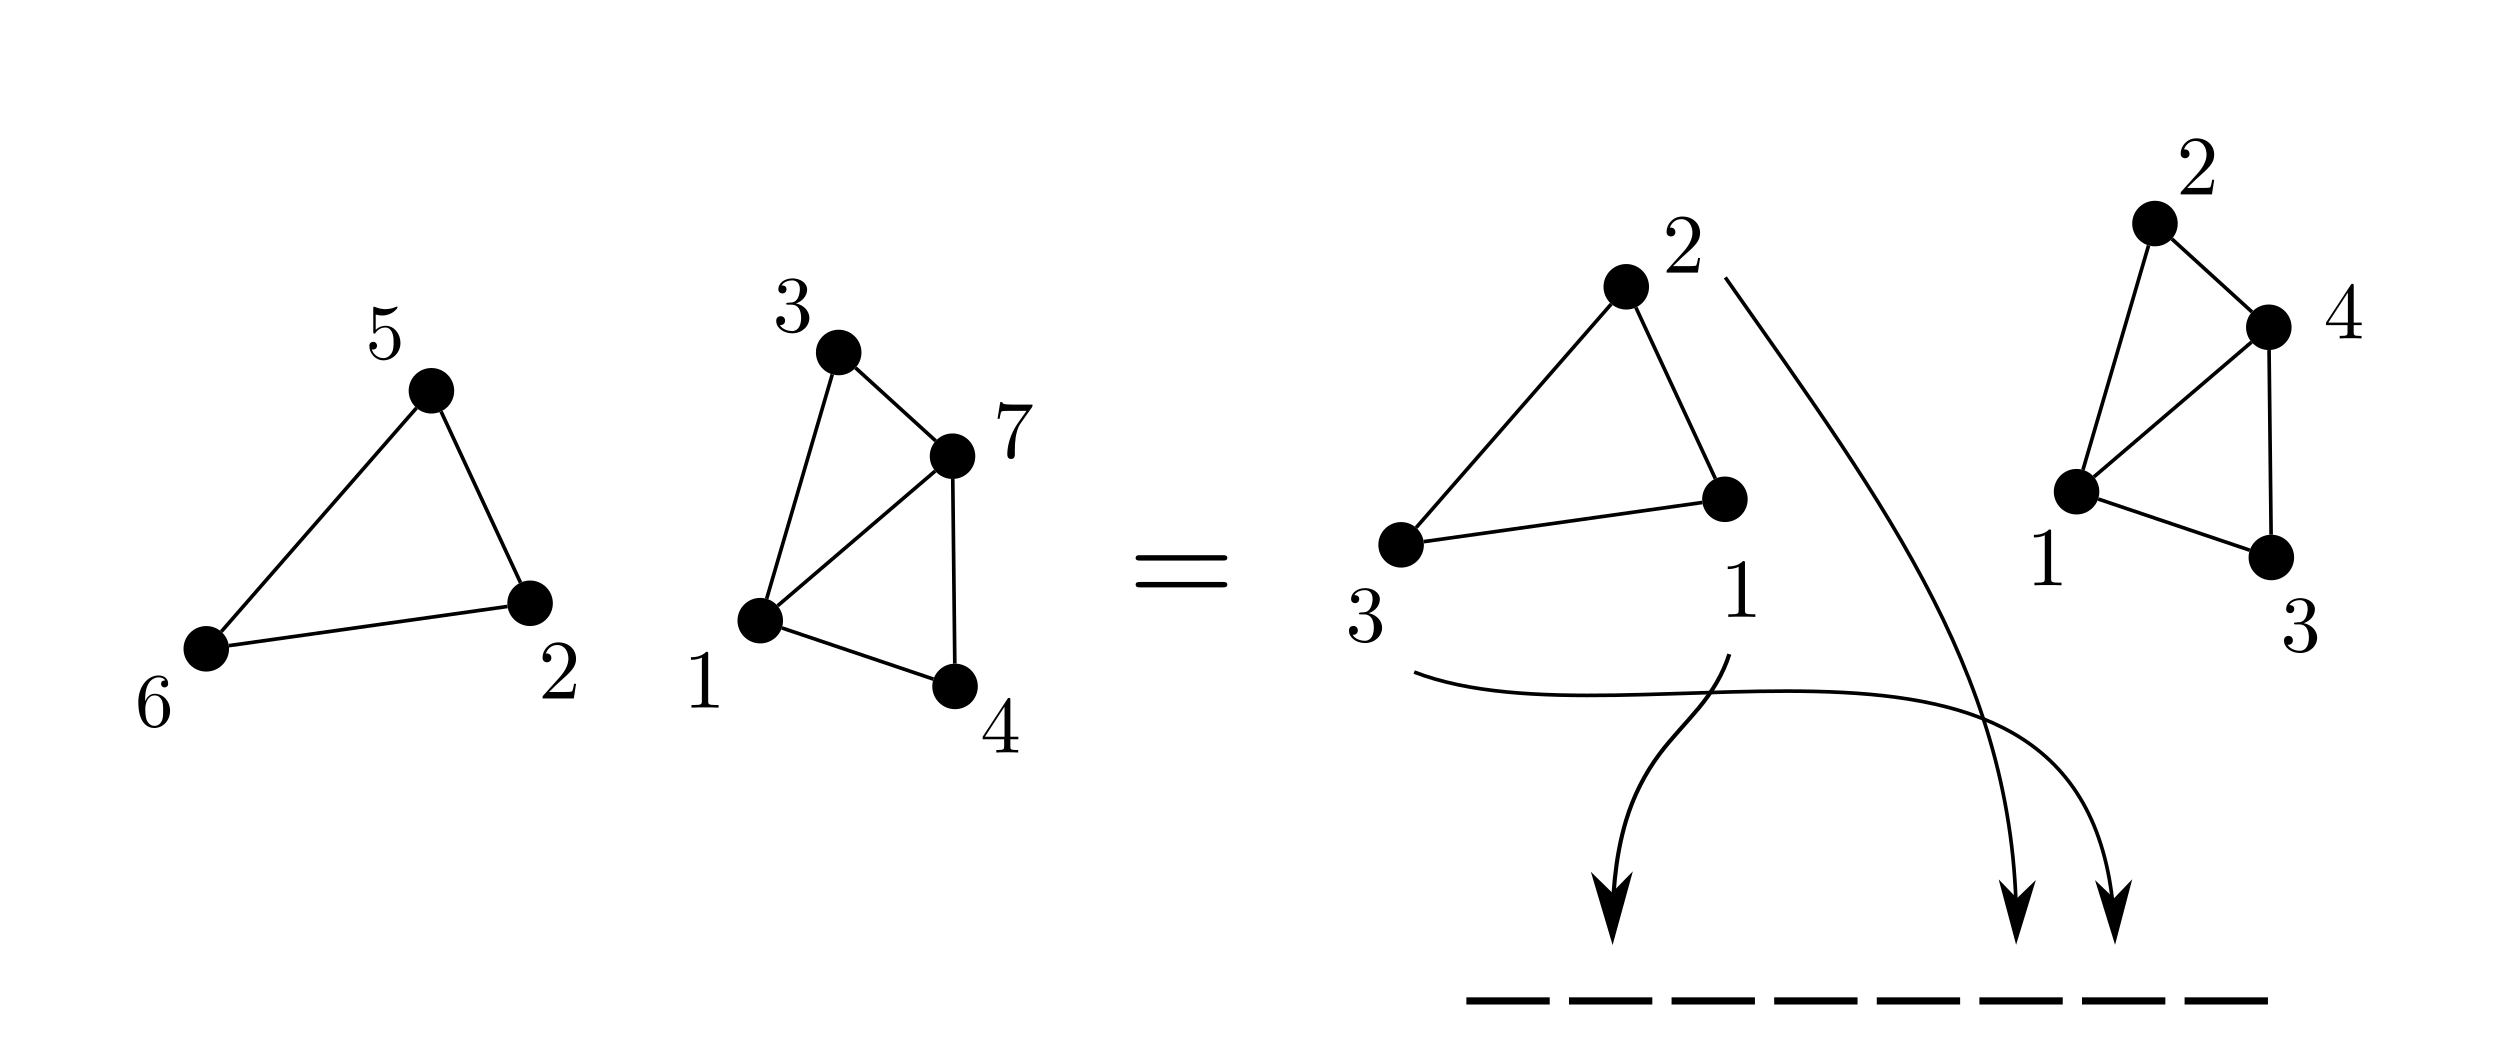
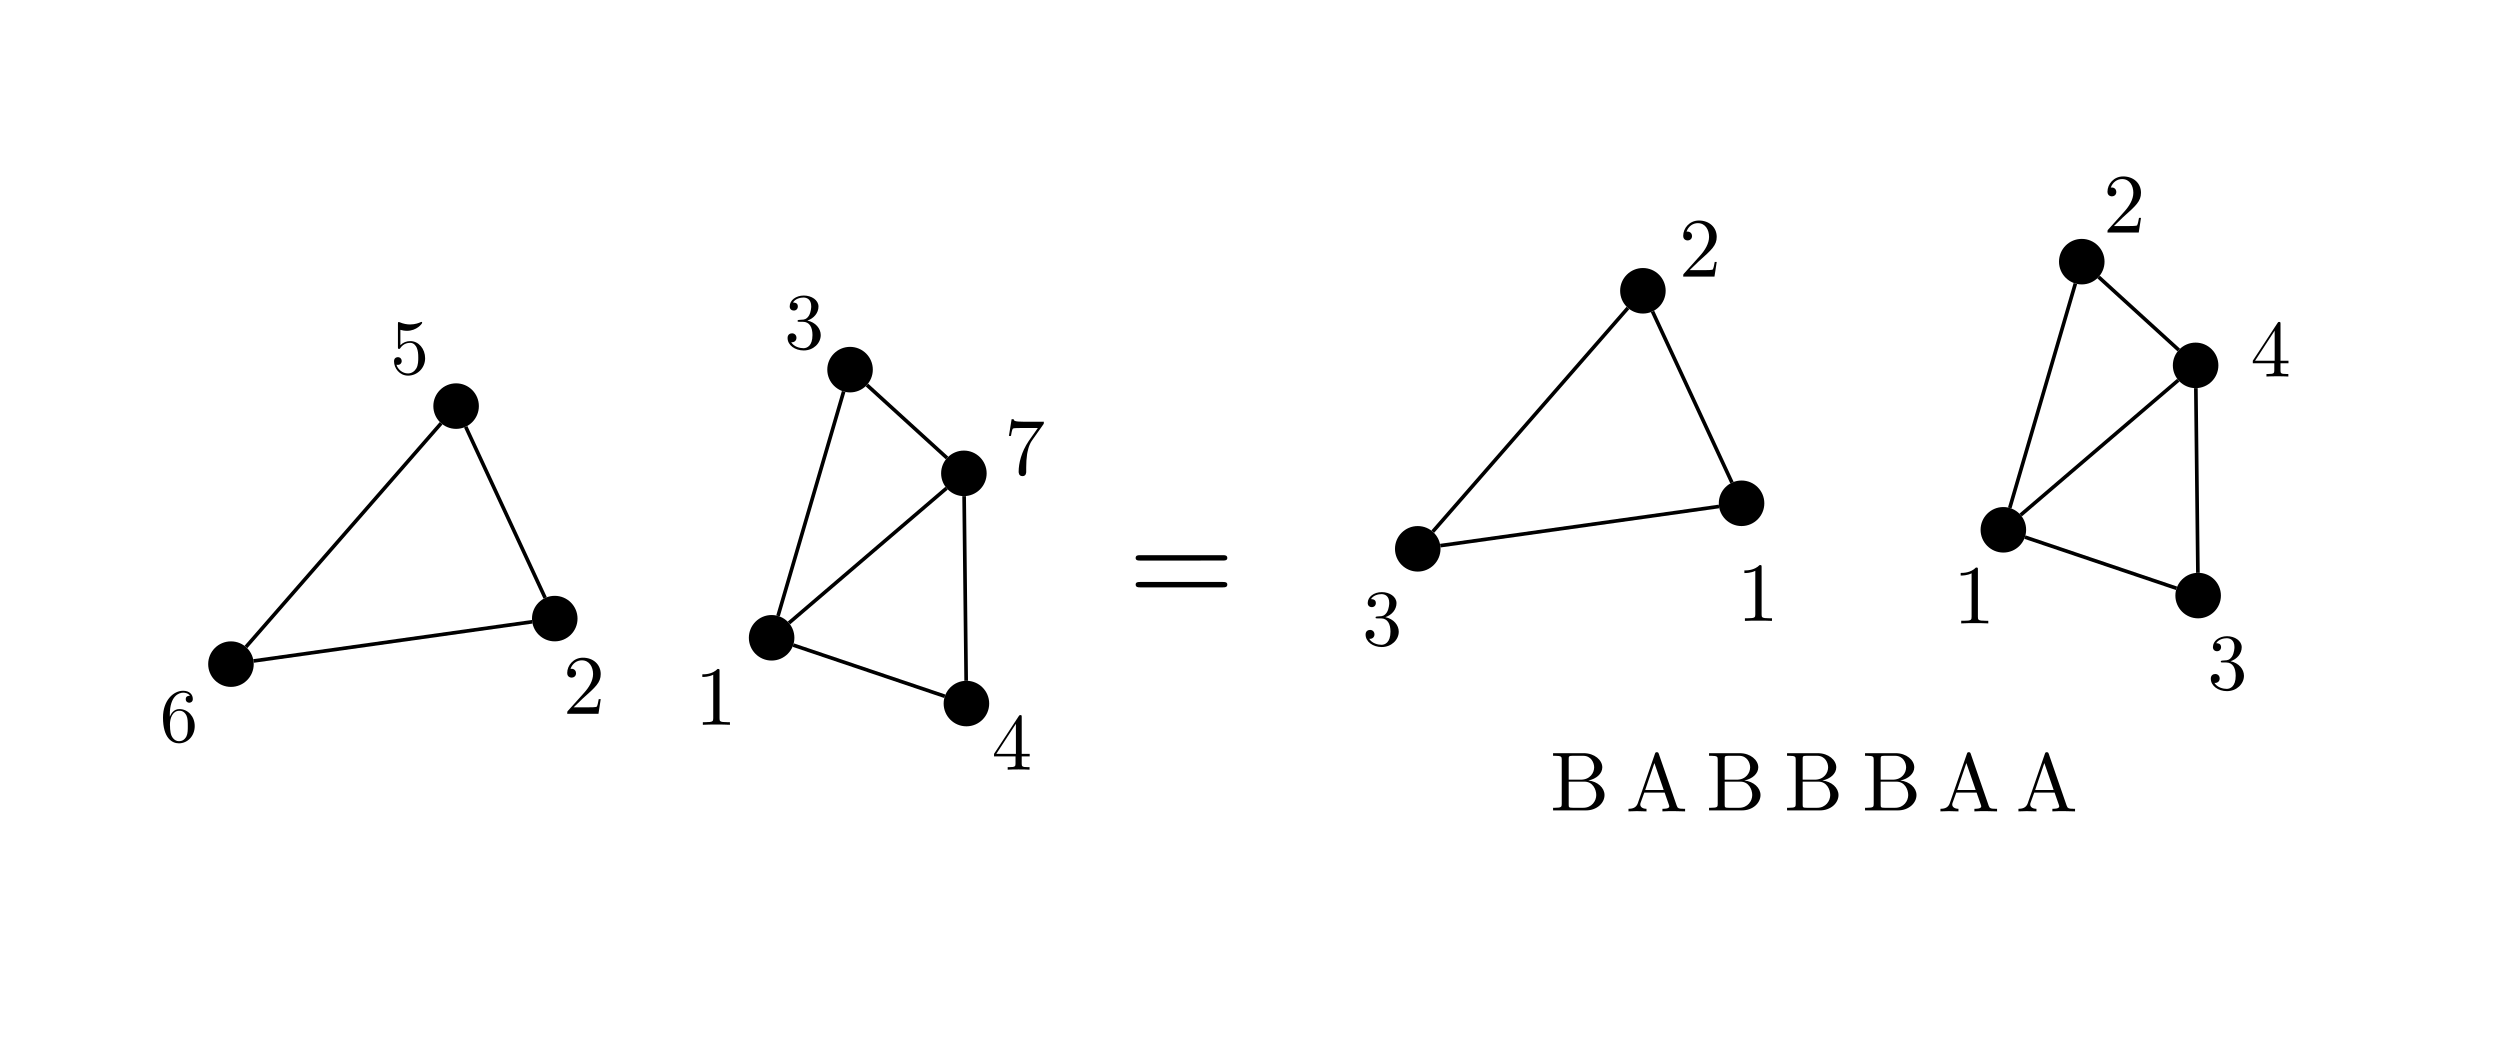
<svg xmlns="http://www.w3.org/2000/svg" xmlns:xlink="http://www.w3.org/1999/xlink" width="180.732mm" height="75.619mm" viewBox="0 0 180.732 75.619" version="1.1" id="svg10327">
  <defs id="defs10324">
    <marker style="overflow:visible" id="Arrow1Lend" refX="0" refY="0" orient="auto">
      <path transform="matrix(-0.8,0,0,-0.8,-10,0)" style="fill:context-stroke;fill-rule:evenodd;stroke:context-stroke;stroke-width:1pt" d="M 0,0 5,-5 -12.5,0 5,5 Z" id="path977" />
    </marker>
    <marker style="overflow:visible" id="Arrow2Lstart" refX="0" refY="0" orient="auto">
      <path transform="matrix(1.1,0,0,1.1,1.1,0)" d="M 8.719,4.034 -2.207,0.016 8.719,-4.002 c -1.745,2.372 -1.735,5.617 -6e-7,8.035 z" style="fill:context-stroke;fill-rule:evenodd;stroke-width:0.625;stroke-linejoin:round" id="path992" />
    </marker>
    <marker style="overflow:visible" id="marker13230" refX="0" refY="0" orient="auto">
      <path transform="matrix(-1.1,0,0,-1.1,-1.1,0)" d="M 8.719,4.034 -2.207,0.016 8.719,-4.002 c -1.745,2.372 -1.735,5.617 -6e-7,8.035 z" style="fill:context-stroke;fill-rule:evenodd;stroke-width:0.625;stroke-linejoin:round" id="path13228" />
    </marker>
    <marker style="overflow:visible" id="Arrow2Lend" refX="0" refY="0" orient="auto">
      <path transform="matrix(-1.1,0,0,-1.1,-1.1,0)" d="M 8.719,4.034 -2.207,0.016 8.719,-4.002 c -1.745,2.372 -1.735,5.617 -6e-7,8.035 z" style="fill:context-stroke;fill-rule:evenodd;stroke-width:0.625;stroke-linejoin:round" id="path9323" />
    </marker>
    <marker style="overflow:visible" id="marker10123" refX="0" refY="0" orient="auto">
      <path transform="matrix(-1.1,0,0,-1.1,-1.1,0)" d="M 8.719,4.034 -2.207,0.016 8.719,-4.002 c -1.745,2.372 -1.735,5.617 -6e-7,8.035 z" style="fill:context-stroke;fill-rule:evenodd;stroke-width:0.625;stroke-linejoin:round" id="path10121" />
    </marker>
    <marker style="overflow:visible" id="marker10127" refX="0" refY="0" orient="auto">
      <path transform="matrix(-1.1,0,0,-1.1,-1.1,0)" d="M 8.719,4.034 -2.207,0.016 8.719,-4.002 c -1.745,2.372 -1.735,5.617 -6e-7,8.035 z" style="fill:context-stroke;fill-rule:evenodd;stroke-width:0.625;stroke-linejoin:round" id="path10125" />
    </marker>
    <g id="g7711">
      <symbol overflow="visible" id="symbol7058">
        <path style="stroke:none" d="" id="path5160" />
      </symbol>
      <symbol overflow="visible" id="symbol1734">
        <path style="stroke:none" d="m 6.844,-3.266 c 0.156,0 0.344,0 0.344,-0.188 C 7.188,-3.656 7,-3.656 6.859,-3.656 h -5.969 c -0.141,0 -0.328,0 -0.328,0.203 0,0.188 0.188,0.188 0.328,0.188 z m 0.016,1.938 c 0.141,0 0.328,0 0.328,-0.203 0,-0.188 -0.188,-0.188 -0.344,-0.188 H 0.891 c -0.141,0 -0.328,0 -0.328,0.188 0,0.203 0.188,0.203 0.328,0.203 z m 0,0" id="path6179" />
      </symbol>
    </g>
+     <g id="g9798">
+       <symbol overflow="visible" id="symbol5837">
+         <path style="stroke:none;" d="" id="path1221" />
+       </symbol>
+       <symbol overflow="visible" id="symbol182">
+         <path style="stroke:none;" d="M 3.969 -6.938 C 3.922 -7.062 3.891 -7.141 3.734 -7.141 C 3.578 -7.141 3.547 -7.078 3.5 -6.938 L 1.438 -0.984 C 1.25 -0.469 0.859 -0.312 0.312 -0.312 L 0.312 0 C 0.547 -0.016 0.984 -0.031 1.328 -0.031 C 1.641 -0.031 2.156 -0.016 2.484 0 L 2.484 -0.312 C 1.984 -0.312 1.734 -0.562 1.734 -0.812 C 1.734 -0.844 1.75 -0.953 1.75 -0.969 L 2.219 -2.266 L 4.672 -2.266 L 5.203 -0.75 C 5.219 -0.703 5.234 -0.641 5.234 -0.609 C 5.234 -0.312 4.672 -0.312 4.406 -0.312 L 4.406 0 C 4.766 -0.031 5.469 -0.031 5.844 -0.031 C 6.266 -0.031 6.734 -0.016 7.141 0 L 7.141 -0.312 L 6.969 -0.312 C 6.375 -0.312 6.234 -0.375 6.125 -0.703 Z M 3.438 -5.828 L 4.562 -2.578 L 2.328 -2.578 Z M 3.438 -5.828 " id="path3419" />
+       </symbol>
+     </g>
+     <g id="g3432">
+       <symbol overflow="visible" id="symbol6455">
+         <path style="stroke:none;" d="" id="path3272" />
+       </symbol>
+       <symbol overflow="visible" id="symbol2430">
+         <path style="stroke:none;" d="M 2.219 -3.656 L 2.219 -6.094 C 2.219 -6.438 2.234 -6.5 2.703 -6.5 L 3.938 -6.5 C 4.906 -6.5 5.25 -5.656 5.25 -5.125 C 5.25 -4.484 4.766 -3.656 3.656 -3.656 Z M 4.562 -3.562 C 5.531 -3.75 6.219 -4.391 6.219 -5.125 C 6.219 -5.984 5.297 -6.812 4 -6.812 L 0.359 -6.812 L 0.359 -6.5 L 0.594 -6.5 C 1.359 -6.5 1.391 -6.391 1.391 -6.031 L 1.391 -0.781 C 1.391 -0.422 1.359 -0.312 0.594 -0.312 L 0.359 -0.312 L 0.359 0 L 4.266 0 C 5.594 0 6.484 -0.891 6.484 -1.828 C 6.484 -2.688 5.672 -3.438 4.562 -3.562 Z M 3.953 -0.312 L 2.703 -0.312 C 2.234 -0.312 2.219 -0.375 2.219 -0.703 L 2.219 -3.422 L 4.094 -3.422 C 5.078 -3.422 5.5 -2.5 5.5 -1.828 C 5.5 -1.125 4.969 -0.312 3.953 -0.312 Z M 3.953 -0.312 " id="path5190" />
+       </symbol>
+     </g>
+     <g id="g5183">
+       <symbol overflow="visible" id="symbol7275">
+         <path style="stroke:none;" d="" id="path130" />
+       </symbol>
+       <symbol overflow="visible" id="symbol1999">
+         <path style="stroke:none;" d="M 2.219 -3.656 L 2.219 -6.094 C 2.219 -6.438 2.234 -6.5 2.703 -6.5 L 3.938 -6.5 C 4.906 -6.5 5.25 -5.656 5.25 -5.125 C 5.25 -4.484 4.766 -3.656 3.656 -3.656 Z M 4.562 -3.562 C 5.531 -3.75 6.219 -4.391 6.219 -5.125 C 6.219 -5.984 5.297 -6.812 4 -6.812 L 0.359 -6.812 L 0.359 -6.5 L 0.594 -6.5 C 1.359 -6.5 1.391 -6.391 1.391 -6.031 L 1.391 -0.781 C 1.391 -0.422 1.359 -0.312 0.594 -0.312 L 0.359 -0.312 L 0.359 0 L 4.266 0 C 5.594 0 6.484 -0.891 6.484 -1.828 C 6.484 -2.688 5.672 -3.438 4.562 -3.562 Z M 3.953 -0.312 L 2.703 -0.312 C 2.234 -0.312 2.219 -0.375 2.219 -0.703 L 2.219 -3.422 L 4.094 -3.422 C 5.078 -3.422 5.5 -2.5 5.5 -1.828 C 5.5 -1.125 4.969 -0.312 3.953 -0.312 Z M 3.953 -0.312 " id="path7835" />
+       </symbol>
+     </g>
+     <g id="g7525">
+       <symbol overflow="visible" id="symbol9649">
+         <path style="stroke:none;" d="" id="path566" />
+       </symbol>
+       <symbol overflow="visible" id="symbol8398">
+         <path style="stroke:none;" d="M 5.938 -1.641 C 5.984 -1.016 6.094 -0.562 6.156 -0.375 C 6.266 0.078 6.312 0.297 6.734 0.297 C 7.188 0.297 7.953 -0.156 7.953 -0.344 C 7.953 -0.406 7.922 -0.422 7.859 -0.422 C 7.734 -0.422 7.531 -0.312 7.5 -0.297 C 7.422 -0.25 7.406 -0.25 7.391 -0.25 C 7.109 -0.25 7.047 -0.516 6.922 -1.109 C 6.859 -1.453 6.766 -1.844 6.688 -3.203 C 6.625 -4.234 6.578 -5.25 6.578 -6.266 C 6.578 -6.5 6.594 -6.766 6.594 -7 C 6.594 -7.156 6.594 -7.203 6.484 -7.203 C 6.344 -7.203 5.938 -7.031 5.75 -6.766 L 5.688 -6.656 C 4.891 -4.969 4.156 -3.766 3.641 -2.953 C 3.047 -2.047 2.016 -0.422 1.469 -0.422 C 1.109 -0.422 0.797 -0.656 0.703 -1.016 C 0.703 -1.031 0.672 -1.094 0.641 -1.094 C 0.484 -1.094 0.266 -0.625 0.266 -0.344 C 0.266 0.062 0.703 0.5 1.172 0.5 C 1.859 0.5 3 -1.297 3.219 -1.641 Z M 5.734 -5.969 L 5.734 -5.391 C 5.734 -4.812 5.75 -4.234 5.781 -3.656 C 5.797 -3.453 5.828 -2.719 5.875 -2.188 L 4.062 -2.188 C 3.891 -2.188 3.75 -2.188 3.484 -2.031 C 4.188 -3.109 4.766 -4.141 4.828 -4.25 C 5.328 -5.141 5.594 -5.719 5.719 -5.969 Z M 5.734 -5.969 " id="path4979" />
+       </symbol>
+       <symbol overflow="visible" id="symbol6127">
+         <path style="stroke:none;" d="M 3.875 -2.766 L 1.891 -4.75 C 1.766 -4.875 1.75 -4.891 1.672 -4.891 C 1.562 -4.891 1.469 -4.812 1.469 -4.688 C 1.469 -4.625 1.484 -4.609 1.594 -4.5 L 3.594 -2.5 L 1.594 -0.484 C 1.484 -0.375 1.469 -0.359 1.469 -0.297 C 1.469 -0.172 1.562 -0.094 1.672 -0.094 C 1.75 -0.094 1.766 -0.109 1.891 -0.234 L 3.875 -2.219 L 5.938 -0.156 C 5.953 -0.141 6.016 -0.094 6.078 -0.094 C 6.203 -0.094 6.281 -0.172 6.281 -0.297 C 6.281 -0.312 6.281 -0.344 6.25 -0.406 C 6.234 -0.422 4.656 -1.984 4.156 -2.5 L 5.984 -4.312 C 6.031 -4.375 6.188 -4.5 6.234 -4.562 C 6.234 -4.578 6.281 -4.625 6.281 -4.688 C 6.281 -4.812 6.203 -4.891 6.078 -4.891 C 6 -4.891 5.969 -4.859 5.859 -4.75 Z M 3.875 -2.766 " id="path9855" />
+       </symbol>
+       <symbol overflow="visible" id="symbol2429">
+         <path style="stroke:none;" d="M 2.797 -6.766 C 2.812 -6.875 2.812 -6.891 2.812 -6.922 C 2.812 -7 2.797 -7.031 2.703 -7.031 C 2.594 -7.031 2.297 -6.875 2.094 -6.781 C 1.641 -6.547 1.25 -6.359 1.25 -6.188 C 1.25 -6.125 1.328 -6.125 1.359 -6.125 C 1.484 -6.125 1.75 -6.266 1.938 -6.344 C 1.812 -5.375 1.578 -4.094 1.391 -3.234 C 1.031 -1.547 0.844 -0.938 0.344 0.031 C 0.297 0.125 0.297 0.141 0.297 0.156 C 0.297 0.219 0.375 0.219 0.406 0.219 C 0.562 0.219 0.984 0.047 1.141 -0.234 C 1.266 -0.469 1.641 -1.203 1.938 -2.359 C 2.156 -3.203 2.547 -4.516 3.25 -5.547 C 3.703 -6.188 4.125 -6.484 4.75 -6.484 C 5.297 -6.484 5.781 -6.141 5.781 -5.609 C 5.781 -4.734 4.828 -4.422 3.797 -4.062 C 3.672 -4.031 2.984 -3.781 2.984 -3.531 C 2.984 -3.484 3.062 -3.469 3.094 -3.469 C 3.125 -3.469 3.359 -3.516 3.562 -3.516 C 4.578 -3.516 5.391 -2.906 5.391 -1.969 C 5.391 -0.734 4.344 -0.328 3.422 -0.328 C 2.656 -0.328 2.297 -0.75 2.156 -0.891 C 2.125 -0.938 2.109 -0.953 2.031 -0.953 C 1.812 -0.953 1.312 -0.641 1.312 -0.469 C 1.312 -0.438 1.688 0.219 2.766 0.219 C 4.172 0.219 6.234 -0.781 6.234 -2.375 C 6.234 -3.219 5.688 -3.844 4.672 -4.031 C 5.469 -4.375 6.625 -5.094 6.625 -6.031 C 6.625 -6.609 6.156 -7.031 5.406 -7.031 C 5.078 -7.031 3.797 -6.953 2.594 -5.453 Z M 2.797 -6.766 " id="path8560" />
+       </symbol>
+     </g>
  </defs>
-   <g id="layer1" transform="translate(-33.84863,-51.73832)">
-     <g id="g2449" transform="translate(10,10)">
-       <circle style="fill:#000000;fill-opacity:1;stroke-width:0.119" id="path846-9-0-8" cx="55.038" cy="69.989" r="1.646" />
-       <circle style="fill:#000000;fill-opacity:1;stroke-width:0.119" id="path846-9-0-8-3" cx="38.761" cy="88.643" r="1.646" />
-       <circle style="fill:#000000;fill-opacity:1;stroke-width:0.119" id="path846-9-0-8-8" cx="62.17" cy="85.351" r="1.646" />
-       <circle style="fill:#000000;fill-opacity:1;stroke-width:0.119" id="path846-9-0-8-1" cx="84.48" cy="67.221" r="1.646" />
-       <circle style="fill:#000000;fill-opacity:1;stroke-width:0.119" id="path846-9-0-8-81" cx="78.81" cy="86.607" r="1.646" />
-       <circle style="fill:#000000;fill-opacity:1;stroke-width:0.119" id="path846-9-0-8-6" cx="92.709" cy="74.719" r="1.646" />
-       <circle style="fill:#000000;fill-opacity:1;stroke-width:0.119" id="path846-9-0-8-0" cx="92.892" cy="91.361" r="1.646" />
-       <path style="fill:none;fill-rule:evenodd;stroke:#000000;stroke-width:0.265px;stroke-linecap:butt;stroke-linejoin:miter;stroke-opacity:1" d="M 39.843,87.403 53.956,71.229" id="path3792" />
-       <path style="fill:none;fill-rule:evenodd;stroke:#000000;stroke-width:0.265px;stroke-linecap:butt;stroke-linejoin:miter;stroke-opacity:1" d="m 55.731,71.482 5.746,12.376" id="path3794" />
-       <path style="fill:none;fill-rule:evenodd;stroke:#000000;stroke-width:0.265px;stroke-linecap:butt;stroke-linejoin:miter;stroke-opacity:1" d="M 60.54,85.58 40.391,88.414" id="path3796" />
-       <path style="fill:none;fill-rule:evenodd;stroke:#000000;stroke-width:0.265px;stroke-linecap:butt;stroke-linejoin:miter;stroke-opacity:1" d="M 84.018,68.801 79.272,85.027" id="path3798" />
-       <path style="fill:none;fill-rule:evenodd;stroke:#000000;stroke-width:0.265px;stroke-linecap:butt;stroke-linejoin:miter;stroke-opacity:1" d="M 80.061,85.537 91.458,75.789" id="path3800" />
-       <path style="fill:none;fill-rule:evenodd;stroke:#000000;stroke-width:0.265px;stroke-linecap:butt;stroke-linejoin:miter;stroke-opacity:1" d="M 91.493,73.611 85.696,68.33" id="path3802" />
-       <path style="fill:none;fill-rule:evenodd;stroke:#000000;stroke-width:0.265px;stroke-linecap:butt;stroke-linejoin:miter;stroke-opacity:1" d="m 92.727,76.365 0.147,13.351" id="path3804" />
-       <path style="fill:none;fill-rule:evenodd;stroke:#000000;stroke-width:0.265px;stroke-linecap:butt;stroke-linejoin:miter;stroke-opacity:1" d="m 80.37,87.133 10.963,3.702" id="path3806" />
-       <g transform="matrix(2.298484,0,0,2.298484,-138.0302,-95.49386)" id="g4144">
+   <g id="layer1" transform="translate(-33.8486, -51.7383)">
+     <g id="g2376" transform="translate(1.783579,1.107599)">
+       <circle style="fill:#000000;fill-opacity:1;stroke-width:0.119" id="path846-9-0-8" cx="65.038" cy="79.989" r="1.646" />
+       <circle style="fill:#000000;fill-opacity:1;stroke-width:0.119" id="path846-9-0-8-3" cx="48.761" cy="98.643" r="1.646" />
+       <circle style="fill:#000000;fill-opacity:1;stroke-width:0.119" id="path846-9-0-8-8" cx="72.17" cy="95.351" r="1.646" />
+       <path style="fill:none;fill-rule:evenodd;stroke:#000000;stroke-width:0.265px;stroke-linecap:butt;stroke-linejoin:miter;stroke-opacity:1" d="M 49.843,97.403 63.956,81.229" id="path3792" />
+       <path style="fill:none;fill-rule:evenodd;stroke:#000000;stroke-width:0.265px;stroke-linecap:butt;stroke-linejoin:miter;stroke-opacity:1" d="m 65.731,81.482 5.746,12.376" id="path3794" />
+       <path style="fill:none;fill-rule:evenodd;stroke:#000000;stroke-width:0.265px;stroke-linecap:butt;stroke-linejoin:miter;stroke-opacity:1" d="M 70.54,95.58 50.391,98.414" id="path3796" />
+       <g transform="matrix(2.307705,0,0,2.307705,-139.3717,-86.91448)" id="g4533">
+         <g id="g211">
+           <g style="fill:#000000;fill-opacity:1" id="g6357">
+             <g id="use4146" transform="matrix(0.2645833,0,0,0.2645833,91.925,81.963)">
+               <path style="stroke:none" d="m 1.266,-0.766 1.062,-1.031 c 1.547,-1.375 2.141,-1.906 2.141,-2.906 0,-1.141 -0.891,-1.938 -2.109,-1.938 -1.125,0 -1.859,0.922 -1.859,1.812 0,0.547 0.5,0.547 0.531,0.547 0.172,0 0.516,-0.109 0.516,-0.531 0,-0.25 -0.188,-0.516 -0.531,-0.516 -0.078,0 -0.094,0 -0.125,0.016 0.219,-0.656 0.766,-1.016 1.344,-1.016 0.906,0 1.328,0.812 1.328,1.625 C 3.562,-3.906 3.078,-3.125 2.516,-2.5 l -1.906,2.125 C 0.5,-0.266 0.5,-0.234 0.5,0 H 4.203 L 4.469,-1.734 H 4.234 C 4.172,-1.438 4.109,-1 4,-0.844 3.938,-0.766 3.281,-0.766 3.062,-0.766 Z m 0,0" id="path10762" />
+             </g>
+           </g>
+         </g>
+       </g>
+       <g transform="matrix(2.141146,0,0,2.141146,-136.5582,-97.83205)" id="g5808">
+         <g id="g2104">
+           <g style="fill:#000000;fill-opacity:1" id="g4048">
+             <g id="use4764" transform="matrix(0.2645833,0,0,0.2645833,91.925,81.963)">
+               <path style="stroke:none" d="m 4.469,-2 c 0,-1.188 -0.812,-2.188 -1.891,-2.188 -0.469,0 -0.906,0.156 -1.266,0.516 V -5.625 c 0.203,0.062 0.531,0.125 0.844,0.125 1.234,0 1.938,-0.906 1.938,-1.031 0,-0.062 -0.031,-0.109 -0.109,-0.109 0,0 -0.031,0 -0.078,0.031 C 3.703,-6.516 3.219,-6.312 2.547,-6.312 2.156,-6.312 1.688,-6.391 1.219,-6.594 1.141,-6.625 1.125,-6.625 1.109,-6.625 1,-6.625 1,-6.547 1,-6.391 V -3.438 c 0,0.172 0,0.25 0.141,0.25 0.078,0 0.094,-0.016 0.141,-0.078 C 1.391,-3.422 1.75,-3.969 2.562,-3.969 c 0.516,0 0.766,0.453 0.844,0.641 0.156,0.375 0.188,0.75 0.188,1.25 0,0.359 0,0.953 -0.25,1.375 C 3.109,-0.312 2.734,-0.062 2.281,-0.062 c -0.719,0 -1.297,-0.531 -1.469,-1.109 0.031,0 0.062,0.016 0.172,0.016 0.328,0 0.5,-0.25 0.5,-0.484 0,-0.25 -0.172,-0.5 -0.5,-0.5 C 0.844,-2.141 0.5,-2.062 0.5,-1.609 0.5,-0.75 1.188,0.219 2.297,0.219 3.453,0.219 4.469,-0.734 4.469,-2 Z m 0,0" id="path10758" />
+             </g>
+           </g>
+         </g>
+       </g>
+       <g transform="matrix(2.094283,0,0,2.094283,-148.9021,-67.4065)" id="g6269">
+         <g id="g4991">
+           <g style="fill:#000000;fill-opacity:1" id="g9983">
+             <g id="use1265" transform="matrix(0.2645833,0,0,0.2645833,91.925,81.963)">
+               <path style="stroke:none" d="m 1.312,-3.266 v -0.25 c 0,-2.516 1.234,-2.875 1.75,-2.875 0.234,0 0.656,0.062 0.875,0.406 -0.156,0 -0.547,0 -0.547,0.438 0,0.312 0.234,0.469 0.453,0.469 0.156,0 0.469,-0.094 0.469,-0.484 0,-0.594 -0.438,-1.078 -1.266,-1.078 -1.281,0 -2.625,1.281 -2.625,3.484 0,2.672 1.156,3.375 2.078,3.375 1.109,0 2.062,-0.938 2.062,-2.25 0,-1.266 -0.891,-2.219 -2,-2.219 -0.672,0 -1.047,0.5 -1.25,0.984 z M 2.5,-0.062 c -0.625,0 -0.922,-0.594 -0.984,-0.75 -0.188,-0.469 -0.188,-1.266 -0.188,-1.438 0,-0.781 0.328,-1.781 1.219,-1.781 0.172,0 0.625,0 0.938,0.625 0.172,0.359 0.172,0.875 0.172,1.359 0,0.484 0,0.984 -0.172,1.344 C 3.188,-0.109 2.734,-0.062 2.5,-0.062 Z m 0,0" id="path10754" />
+             </g>
+           </g>
+         </g>
+       </g>
+     </g>
+     <g id="g2407" transform="translate(0.8213304,1.239411)">
+       <circle style="fill:#000000;fill-opacity:1;stroke-width:0.119" id="path846-9-0-8-1" cx="94.48" cy="77.221" r="1.646" />
+       <circle style="fill:#000000;fill-opacity:1;stroke-width:0.119" id="path846-9-0-8-81" cx="88.81" cy="96.607" r="1.646" />
+       <circle style="fill:#000000;fill-opacity:1;stroke-width:0.119" id="path846-9-0-8-6" cx="102.709" cy="84.719" r="1.646" />
+       <circle style="fill:#000000;fill-opacity:1;stroke-width:0.119" id="path846-9-0-8-0" cx="102.892" cy="101.361" r="1.646" />
+       <path style="fill:none;fill-rule:evenodd;stroke:#000000;stroke-width:0.265px;stroke-linecap:butt;stroke-linejoin:miter;stroke-opacity:1" d="M 94.018,78.801 89.272,95.027" id="path3798" />
+       <path style="fill:none;fill-rule:evenodd;stroke:#000000;stroke-width:0.265px;stroke-linecap:butt;stroke-linejoin:miter;stroke-opacity:1" d="M 90.061,95.537 101.458,85.789" id="path3800" />
+       <path style="fill:none;fill-rule:evenodd;stroke:#000000;stroke-width:0.265px;stroke-linecap:butt;stroke-linejoin:miter;stroke-opacity:1" d="m 101.493,83.611 -5.796,-5.281" id="path3802" />
+       <path style="fill:none;fill-rule:evenodd;stroke:#000000;stroke-width:0.265px;stroke-linecap:butt;stroke-linejoin:miter;stroke-opacity:1" d="m 102.727,86.365 0.147,13.351" id="path3804" />
+       <path style="fill:none;fill-rule:evenodd;stroke:#000000;stroke-width:0.265px;stroke-linecap:butt;stroke-linejoin:miter;stroke-opacity:1" d="m 90.37,97.133 10.963,3.702" id="path3806" />
+       <g transform="matrix(2.298484,0,0,2.298484,-128.0302,-85.49386)" id="g4144">
        <g id="g9507">
          <g style="fill:#000000;fill-opacity:1" id="g3732">
            <g id="use6467" transform="matrix(0.2645833,0,0,0.2645833,91.925,81.963)">
              <path style="stroke:none" d="m 2.938,-6.375 c 0,-0.25 0,-0.266 -0.234,-0.266 C 2.078,-6 1.203,-6 0.891,-6 v 0.312 c 0.203,0 0.781,0 1.297,-0.266 v 5.172 c 0,0.359 -0.031,0.469 -0.922,0.469 h -0.312 V 0 c 0.344,-0.031 1.203,-0.031 1.609,-0.031 0.391,0 1.266,0 1.609,0.031 v -0.312 h -0.312 c -0.906,0 -0.922,-0.109 -0.922,-0.469 z m 0,0" id="path10794" />
            </g>
          </g>
        </g>
      </g>
-       <g transform="matrix(2.307705,0,0,2.307705,-149.3717,-96.91448)" id="g4533">
-         <g id="g211">
-           <g style="fill:#000000;fill-opacity:1" id="g6357">
-             <g id="use4146" transform="matrix(0.2645833,0,0,0.2645833,91.925,81.963)">
-               <path style="stroke:none" d="m 1.266,-0.766 1.062,-1.031 c 1.547,-1.375 2.141,-1.906 2.141,-2.906 0,-1.141 -0.891,-1.938 -2.109,-1.938 -1.125,0 -1.859,0.922 -1.859,1.812 0,0.547 0.5,0.547 0.531,0.547 0.172,0 0.516,-0.109 0.516,-0.531 0,-0.25 -0.188,-0.516 -0.531,-0.516 -0.078,0 -0.094,0 -0.125,0.016 0.219,-0.656 0.766,-1.016 1.344,-1.016 0.906,0 1.328,0.812 1.328,1.625 C 3.562,-3.906 3.078,-3.125 2.516,-2.5 l -1.906,2.125 C 0.5,-0.266 0.5,-0.234 0.5,0 H 4.203 L 4.469,-1.734 H 4.234 C 4.172,-1.438 4.109,-1 4,-0.844 3.938,-0.766 3.281,-0.766 3.062,-0.766 Z m 0,0" id="path10762" />
-             </g>
-           </g>
-         </g>
-       </g>
-       <g transform="matrix(2.18801,0,0,2.18801,-121.4138,-113.6273)" id="g4940">
+       <g transform="matrix(2.18801,0,0,2.18801,-111.4138,-103.6273)" id="g4940">
        <g id="g1341">
          <g style="fill:#000000;fill-opacity:1" id="g1494">
            <g id="use1802" transform="matrix(0.2645833,0,0,0.2645833,91.925,81.963)">
              <path style="stroke:none" d="m 2.891,-3.516 c 0.812,-0.266 1.391,-0.953 1.391,-1.75 0,-0.812 -0.875,-1.375 -1.828,-1.375 -1,0 -1.766,0.594 -1.766,1.359 0,0.328 0.219,0.516 0.516,0.516 0.297,0 0.5,-0.219 0.5,-0.516 0,-0.484 -0.469,-0.484 -0.609,-0.484 0.297,-0.5 0.953,-0.625 1.312,-0.625 0.422,0 0.969,0.219 0.969,1.109 0,0.125 -0.031,0.703 -0.281,1.141 C 2.797,-3.656 2.453,-3.625 2.203,-3.625 2.125,-3.609 1.891,-3.594 1.812,-3.594 c -0.078,0.016 -0.141,0.031 -0.141,0.125 0,0.109 0.062,0.109 0.234,0.109 h 0.438 c 0.812,0 1.188,0.672 1.188,1.656 0,1.359 -0.688,1.641 -1.125,1.641 -0.438,0 -1.188,-0.172 -1.531,-0.75 0.344,0.047 0.656,-0.172 0.656,-0.547 0,-0.359 -0.266,-0.562 -0.547,-0.562 -0.25,0 -0.562,0.141 -0.562,0.578 0,0.906 0.922,1.562 2.016,1.562 1.219,0 2.125,-0.906 2.125,-1.922 0,-0.812 -0.641,-1.594 -1.672,-1.812 z m 0,0" id="path10782" />
            </g>
          </g>
        </g>
      </g>
-       <g transform="matrix(2.18801,0,0,2.18801,-80.00917,-91.23548)" id="g4940-3">
+       <g transform="matrix(2.21117,0,0,2.21117,-98.53803,-75.09288)" id="g5365">
+         <g id="g5045">
+           <g style="fill:#000000;fill-opacity:1" id="g2667">
+             <g id="use8403" transform="matrix(0.2645833,0,0,0.2645833,91.925,81.963)">
+               <path style="stroke:none" d="m 2.938,-1.641 v 0.859 c 0,0.359 -0.031,0.469 -0.766,0.469 H 1.969 V 0 C 2.375,-0.031 2.891,-0.031 3.312,-0.031 c 0.422,0 0.938,0 1.359,0.031 v -0.312 h -0.219 c -0.734,0 -0.75,-0.109 -0.75,-0.469 V -1.641 H 4.688 v -0.312 H 3.703 v -4.531 c 0,-0.203 0,-0.266 -0.172,-0.266 -0.078,0 -0.109,0 -0.188,0.125 l -3.062,4.672 v 0.312 z m 0.047,-0.312 H 0.562 l 2.422,-3.719 z m 0,0" id="path10774" />
+             </g>
+           </g>
+         </g>
+       </g>
+       <g transform="matrix(2.238085,0,0,2.238085,-100.1037,-98.64973)" id="g6748">
+         <g id="g3851">
+           <g style="fill:#000000;fill-opacity:1" id="g9996">
+             <g id="use9852" transform="matrix(0.2645833,0,0,0.2645833,91.925,81.963)">
+               <path style="stroke:none" d="m 4.75,-6.078 c 0.078,-0.109 0.078,-0.125 0.078,-0.344 H 2.406 c -1.203,0 -1.234,-0.125 -1.266,-0.312 h -0.25 L 0.562,-4.688 h 0.25 c 0.031,-0.156 0.109,-0.781 0.25,-0.906 0.062,-0.062 0.844,-0.062 0.969,-0.062 h 2.062 C 3.984,-5.5 3.203,-4.406 2.984,-4.078 2.078,-2.734 1.75,-1.344 1.75,-0.328 c 0,0.094 0,0.547 0.469,0.547 0.453,0 0.453,-0.453 0.453,-0.547 V -0.844 c 0,-0.547 0.031,-1.094 0.109,-1.625 0.047,-0.234 0.172,-1.094 0.625,-1.703 z m 0,0" id="path10750" />
+             </g>
+           </g>
+         </g>
+       </g>
+     </g>
+     <g id="g2430" transform="translate(1.202811,0.2885688)">
+       <g transform="matrix(2.18801,0,0,2.18801,-70.00917,-81.23548)" id="g4940-3">
        <g id="g1341-0">
          <g style="fill:#000000;fill-opacity:1" id="g1494-4">
            <g id="use1802-5" transform="matrix(0.2645833,0,0,0.2645833,91.925,81.963)">
              <path style="stroke:none" d="m 2.891,-3.516 c 0.812,-0.266 1.391,-0.953 1.391,-1.75 0,-0.812 -0.875,-1.375 -1.828,-1.375 -1,0 -1.766,0.594 -1.766,1.359 0,0.328 0.219,0.516 0.516,0.516 0.297,0 0.5,-0.219 0.5,-0.516 0,-0.484 -0.469,-0.484 -0.609,-0.484 0.297,-0.5 0.953,-0.625 1.312,-0.625 0.422,0 0.969,0.219 0.969,1.109 0,0.125 -0.031,0.703 -0.281,1.141 C 2.797,-3.656 2.453,-3.625 2.203,-3.625 2.125,-3.609 1.891,-3.594 1.812,-3.594 c -0.078,0.016 -0.141,0.031 -0.141,0.125 0,0.109 0.062,0.109 0.234,0.109 h 0.438 c 0.812,0 1.188,0.672 1.188,1.656 0,1.359 -0.688,1.641 -1.125,1.641 -0.438,0 -1.188,-0.172 -1.531,-0.75 0.344,0.047 0.656,-0.172 0.656,-0.547 0,-0.359 -0.266,-0.562 -0.547,-0.562 -0.25,0 -0.562,0.141 -0.562,0.578 0,0.906 0.922,1.562 2.016,1.562 1.219,0 2.125,-0.906 2.125,-1.922 0,-0.812 -0.641,-1.594 -1.672,-1.812 z m 0,0" id="path10782-8" />
            </g>
          </g>
        </g>
      </g>
-       <g transform="matrix(2.21117,0,0,2.21117,-108.538,-85.09288)" id="g5365">
-         <g id="g5045">
-           <g style="fill:#000000;fill-opacity:1" id="g2667">
-             <g id="use8403" transform="matrix(0.2645833,0,0,0.2645833,91.925,81.963)">
-               <path style="stroke:none" d="m 2.938,-1.641 v 0.859 c 0,0.359 -0.031,0.469 -0.766,0.469 H 1.969 V 0 C 2.375,-0.031 2.891,-0.031 3.312,-0.031 c 0.422,0 0.938,0 1.359,0.031 v -0.312 h -0.219 c -0.734,0 -0.75,-0.109 -0.75,-0.469 V -1.641 H 4.688 v -0.312 H 3.703 v -4.531 c 0,-0.203 0,-0.266 -0.172,-0.266 -0.078,0 -0.109,0 -0.188,0.125 l -3.062,4.672 v 0.312 z m 0.047,-0.312 H 0.562 l 2.422,-3.719 z m 0,0" id="path10774" />
-             </g>
-           </g>
-         </g>
-       </g>
-       <g transform="matrix(2.141146,0,0,2.141146,-146.5582,-107.832)" id="g5808">
-         <g id="g2104">
-           <g style="fill:#000000;fill-opacity:1" id="g4048">
-             <g id="use4764" transform="matrix(0.2645833,0,0,0.2645833,91.925,81.963)">
-               <path style="stroke:none" d="m 4.469,-2 c 0,-1.188 -0.812,-2.188 -1.891,-2.188 -0.469,0 -0.906,0.156 -1.266,0.516 V -5.625 c 0.203,0.062 0.531,0.125 0.844,0.125 1.234,0 1.938,-0.906 1.938,-1.031 0,-0.062 -0.031,-0.109 -0.109,-0.109 0,0 -0.031,0 -0.078,0.031 C 3.703,-6.516 3.219,-6.312 2.547,-6.312 2.156,-6.312 1.688,-6.391 1.219,-6.594 1.141,-6.625 1.125,-6.625 1.109,-6.625 1,-6.625 1,-6.547 1,-6.391 V -3.438 c 0,0.172 0,0.25 0.141,0.25 0.078,0 0.094,-0.016 0.141,-0.078 C 1.391,-3.422 1.75,-3.969 2.562,-3.969 c 0.516,0 0.766,0.453 0.844,0.641 0.156,0.375 0.188,0.75 0.188,1.25 0,0.359 0,0.953 -0.25,1.375 C 3.109,-0.312 2.734,-0.062 2.281,-0.062 c -0.719,0 -1.297,-0.531 -1.469,-1.109 0.031,0 0.062,0.016 0.172,0.016 0.328,0 0.5,-0.25 0.5,-0.484 0,-0.25 -0.172,-0.5 -0.5,-0.5 C 0.844,-2.141 0.5,-2.062 0.5,-1.609 0.5,-0.75 1.188,0.219 2.297,0.219 3.453,0.219 4.469,-0.734 4.469,-2 Z m 0,0" id="path10758" />
-             </g>
-           </g>
-         </g>
-       </g>
-       <g transform="matrix(2.094283,0,0,2.094283,-158.9021,-77.4065)" id="g6269">
-         <g id="g4991">
-           <g style="fill:#000000;fill-opacity:1" id="g9983">
-             <g id="use1265" transform="matrix(0.2645833,0,0,0.2645833,91.925,81.963)">
-               <path style="stroke:none" d="m 1.312,-3.266 v -0.25 c 0,-2.516 1.234,-2.875 1.75,-2.875 0.234,0 0.656,0.062 0.875,0.406 -0.156,0 -0.547,0 -0.547,0.438 0,0.312 0.234,0.469 0.453,0.469 0.156,0 0.469,-0.094 0.469,-0.484 0,-0.594 -0.438,-1.078 -1.266,-1.078 -1.281,0 -2.625,1.281 -2.625,3.484 0,2.672 1.156,3.375 2.078,3.375 1.109,0 2.062,-0.938 2.062,-2.25 0,-1.266 -0.891,-2.219 -2,-2.219 -0.672,0 -1.047,0.5 -1.25,0.984 z M 2.5,-0.062 c -0.625,0 -0.922,-0.594 -0.984,-0.75 -0.188,-0.469 -0.188,-1.266 -0.188,-1.438 0,-0.781 0.328,-1.781 1.219,-1.781 0.172,0 0.625,0 0.938,0.625 0.172,0.359 0.172,0.875 0.172,1.359 0,0.484 0,0.984 -0.172,1.344 C 3.188,-0.109 2.734,-0.062 2.5,-0.062 Z m 0,0" id="path10754" />
-             </g>
-           </g>
-         </g>
-       </g>
-       <g transform="matrix(2.238085,0,0,2.238085,-110.1037,-108.6497)" id="g6748">
-         <g id="g3851">
-           <g style="fill:#000000;fill-opacity:1" id="g9996">
-             <g id="use9852" transform="matrix(0.2645833,0,0,0.2645833,91.925,81.963)">
-               <path style="stroke:none" d="m 4.75,-6.078 c 0.078,-0.109 0.078,-0.125 0.078,-0.344 H 2.406 c -1.203,0 -1.234,-0.125 -1.266,-0.312 h -0.25 L 0.562,-4.688 h 0.25 c 0.031,-0.156 0.109,-0.781 0.25,-0.906 0.062,-0.062 0.844,-0.062 0.969,-0.062 h 2.062 C 3.984,-5.5 3.203,-4.406 2.984,-4.078 2.078,-2.734 1.75,-1.344 1.75,-0.328 c 0,0.094 0,0.547 0.469,0.547 0.453,0 0.453,-0.453 0.453,-0.547 V -0.844 c 0,-0.547 0.031,-1.094 0.109,-1.625 0.047,-0.234 0.172,-1.094 0.625,-1.703 z m 0,0" id="path10750" />
-             </g>
-           </g>
-         </g>
-       </g>
-       <circle style="fill:#000000;fill-opacity:1;stroke-width:0.119" id="path846-9-0-8-66" cx="141.416" cy="62.472" r="1.646" />
-       <circle style="fill:#000000;fill-opacity:1;stroke-width:0.119" id="path846-9-0-8-3-8" cx="125.139" cy="81.126" r="1.646" />
-       <circle style="fill:#000000;fill-opacity:1;stroke-width:0.119" id="path846-9-0-8-8-9" cx="148.548" cy="77.834" r="1.646" />
-       <circle style="fill:#000000;fill-opacity:1;stroke-width:0.119" id="path846-9-0-8-1-1" cx="179.638" cy="57.9" r="1.646" />
-       <circle style="fill:#000000;fill-opacity:1;stroke-width:0.119" id="path846-9-0-8-81-7" cx="173.969" cy="77.285" r="1.646" />
-       <circle style="fill:#000000;fill-opacity:1;stroke-width:0.119" id="path846-9-0-8-6-0" cx="187.868" cy="65.398" r="1.646" />
-       <circle style="fill:#000000;fill-opacity:1;stroke-width:0.119" id="path846-9-0-8-0-4" cx="188.051" cy="82.04" r="1.646" />
-       <path style="fill:none;fill-rule:evenodd;stroke:#000000;stroke-width:0.265px;stroke-linecap:butt;stroke-linejoin:miter;stroke-opacity:1" d="M 126.222,79.886 140.334,63.712" id="path3792-9" />
-       <path style="fill:none;fill-rule:evenodd;stroke:#000000;stroke-width:0.265px;stroke-linecap:butt;stroke-linejoin:miter;stroke-opacity:1" d="m 142.109,63.965 5.746,12.376" id="path3794-2" />
-       <path style="fill:none;fill-rule:evenodd;stroke:#000000;stroke-width:0.265px;stroke-linecap:butt;stroke-linejoin:miter;stroke-opacity:1" d="m 146.918,78.063 -20.149,2.833" id="path3796-9" />
-       <path style="fill:none;fill-rule:evenodd;stroke:#000000;stroke-width:0.265px;stroke-linecap:butt;stroke-linejoin:miter;stroke-opacity:1" d="M 179.176,59.48 174.431,75.706" id="path3798-8" />
-       <path style="fill:none;fill-rule:evenodd;stroke:#000000;stroke-width:0.265px;stroke-linecap:butt;stroke-linejoin:miter;stroke-opacity:1" d="m 175.22,76.216 11.397,-9.748" id="path3800-1" />
-       <path style="fill:none;fill-rule:evenodd;stroke:#000000;stroke-width:0.265px;stroke-linecap:butt;stroke-linejoin:miter;stroke-opacity:1" d="M 186.651,64.29 180.855,59.008" id="path3802-7" />
-       <path style="fill:none;fill-rule:evenodd;stroke:#000000;stroke-width:0.265px;stroke-linecap:butt;stroke-linejoin:miter;stroke-opacity:1" d="m 187.886,67.044 0.147,13.351" id="path3804-2" />
-       <path style="fill:none;fill-rule:evenodd;stroke:#000000;stroke-width:0.265px;stroke-linecap:butt;stroke-linejoin:miter;stroke-opacity:1" d="m 175.528,77.812 10.963,3.702" id="path3806-6" />
-       <path style="fill:none;stroke:#000000;stroke-width:0.519;stroke-linecap:butt;stroke-linejoin:miter;stroke-miterlimit:4;stroke-dasharray:none;stroke-opacity:1" d="m 159.526,114.098 h 6.026" id="path7371" />
-       <path style="fill:none;stroke:#000000;stroke-width:0.519;stroke-linecap:butt;stroke-linejoin:miter;stroke-miterlimit:4;stroke-dasharray:none;stroke-opacity:1" d="m 129.856,114.098 h 6.026" id="path7371-8" />
-       <path style="fill:none;stroke:#000000;stroke-width:0.519;stroke-linecap:butt;stroke-linejoin:miter;stroke-miterlimit:4;stroke-dasharray:none;stroke-opacity:1" d="m 174.361,114.098 h 6.026" id="path7371-7" />
-       <path style="fill:none;stroke:#000000;stroke-width:0.519;stroke-linecap:butt;stroke-linejoin:miter;stroke-miterlimit:4;stroke-dasharray:none;stroke-opacity:1" d="m 144.691,114.098 h 6.026" id="path7371-9" />
-       <path style="fill:none;stroke:#000000;stroke-width:0.519;stroke-linecap:butt;stroke-linejoin:miter;stroke-miterlimit:4;stroke-dasharray:none;stroke-opacity:1" d="m 152.109,114.098 h 6.026" id="path7371-0" />
-       <path style="fill:none;stroke:#000000;stroke-width:0.519;stroke-linecap:butt;stroke-linejoin:miter;stroke-miterlimit:4;stroke-dasharray:none;stroke-opacity:1" d="m 166.944,114.098 h 6.026" id="path7371-1" />
-       <path style="fill:none;stroke:#000000;stroke-width:0.519;stroke-linecap:butt;stroke-linejoin:miter;stroke-miterlimit:4;stroke-dasharray:none;stroke-opacity:1" d="m 137.274,114.098 h 6.026" id="path7371-76" />
-       <path style="fill:none;stroke:#000000;stroke-width:0.519;stroke-linecap:butt;stroke-linejoin:miter;stroke-miterlimit:4;stroke-dasharray:none;stroke-opacity:1" d="m 181.779,114.098 h 6.026" id="path7371-2" />
-       <path style="fill:none;stroke:#000000;stroke-width:0.299px;stroke-linecap:butt;stroke-linejoin:miter;stroke-opacity:1;marker-end:url(#Arrow1Lend)" d="m 148.866,89.029 c -0.446,1.423 -1.239,2.718 -2.189,3.868 -0.93,1.126 -1.965,2.165 -2.843,3.333 l 0,0 c -1.092,1.453 -1.916,3.104 -2.438,4.845 l 0,1e-5 c -0.812,2.712 -1.003,5.574 -0.974,8.404" id="path7605" />
-       <path style="fill:none;stroke:#000000;stroke-width:0.265px;stroke-linecap:butt;stroke-linejoin:miter;stroke-opacity:1;marker-end:url(#Arrow1Lend)" d="m 148.577,61.794 c 11.771,16.788 21.353,29.468 21.031,47.732" id="path7607" />
-       <path style="fill:none;stroke:#000000;stroke-width:0.265px;stroke-linecap:butt;stroke-linejoin:miter;stroke-opacity:1;marker-end:url(#Arrow1Lend)" d="m 126.083,90.323 c 15.812,6.117 50.04,-8.578 50.658,19.203" id="path7609" />
-       <g transform="matrix(2.298484,0,0,2.298484,-63.07762,-102.0544)" id="g4144-8">
+       <circle style="fill:#000000;fill-opacity:1;stroke-width:0.119" id="path846-9-0-8-66" cx="151.416" cy="72.472" r="1.646" />
+       <circle style="fill:#000000;fill-opacity:1;stroke-width:0.119" id="path846-9-0-8-3-8" cx="135.139" cy="91.126" r="1.646" />
+       <circle style="fill:#000000;fill-opacity:1;stroke-width:0.119" id="path846-9-0-8-8-9" cx="158.548" cy="87.834" r="1.646" />
+       <path style="fill:none;fill-rule:evenodd;stroke:#000000;stroke-width:0.265px;stroke-linecap:butt;stroke-linejoin:miter;stroke-opacity:1" d="M 136.222,89.886 150.334,73.712" id="path3792-9" />
+       <path style="fill:none;fill-rule:evenodd;stroke:#000000;stroke-width:0.265px;stroke-linecap:butt;stroke-linejoin:miter;stroke-opacity:1" d="m 152.109,73.965 5.746,12.376" id="path3794-2" />
+       <path style="fill:none;fill-rule:evenodd;stroke:#000000;stroke-width:0.265px;stroke-linecap:butt;stroke-linejoin:miter;stroke-opacity:1" d="m 156.918,88.063 -20.149,2.833" id="path3796-9" />
+       <g transform="matrix(2.298484,0,0,2.298484,-53.07762,-92.05443)" id="g4144-8">
        <g id="g9507-80">
          <g style="fill:#000000;fill-opacity:1" id="g3732-4">
            <g id="use6467-3" transform="matrix(0.2645833,0,0,0.2645833,91.925,81.963)">
              <path style="stroke:none" d="m 2.938,-6.375 c 0,-0.25 0,-0.266 -0.234,-0.266 C 2.078,-6 1.203,-6 0.891,-6 v 0.312 c 0.203,0 0.781,0 1.297,-0.266 v 5.172 c 0,0.359 -0.031,0.469 -0.922,0.469 h -0.312 V 0 c 0.344,-0.031 1.203,-0.031 1.609,-0.031 0.391,0 1.266,0 1.609,0.031 v -0.312 h -0.312 c -0.906,0 -0.922,-0.109 -0.922,-0.469 z m 0,0" id="path10794-0" />
            </g>
          </g>
        </g>
      </g>
-       <g transform="matrix(2.307705,0,0,2.307705,-68.11261,-127.7002)" id="g4533-9">
+       <g transform="matrix(2.307705,0,0,2.307705,-58.11261,-117.7002)" id="g4533-9">
        <g id="g211-7">
          <g style="fill:#000000;fill-opacity:1" id="g6357-7">
            <g id="use4146-1" transform="matrix(0.2645833,0,0,0.2645833,91.925,81.963)">
              <path style="stroke:none" d="m 1.266,-0.766 1.062,-1.031 c 1.547,-1.375 2.141,-1.906 2.141,-2.906 0,-1.141 -0.891,-1.938 -2.109,-1.938 -1.125,0 -1.859,0.922 -1.859,1.812 0,0.547 0.5,0.547 0.531,0.547 0.172,0 0.516,-0.109 0.516,-0.531 0,-0.25 -0.188,-0.516 -0.531,-0.516 -0.078,0 -0.094,0 -0.125,0.016 0.219,-0.656 0.766,-1.016 1.344,-1.016 0.906,0 1.328,0.812 1.328,1.625 C 3.562,-3.906 3.078,-3.125 2.516,-2.5 l -1.906,2.125 C 0.5,-0.266 0.5,-0.234 0.5,0 H 4.203 L 4.469,-1.734 H 4.234 C 4.172,-1.438 4.109,-1 4,-0.844 3.938,-0.766 3.281,-0.766 3.062,-0.766 Z m 0,0" id="path10762-0" />
            </g>
          </g>
        </g>
      </g>
-       <g transform="matrix(2.307705,0,0,2.307705,-30.94577,-133.3535)" id="g4533-9-3">
+     </g>
+     <g id="g2461" transform="translate(-5.292366,2.754325)">
+       <circle style="fill:#000000;fill-opacity:1;stroke-width:0.119" id="path846-9-0-8-1-1" cx="189.638" cy="67.9" r="1.646" />
+       <circle style="fill:#000000;fill-opacity:1;stroke-width:0.119" id="path846-9-0-8-81-7" cx="183.969" cy="87.285" r="1.646" />
+       <circle style="fill:#000000;fill-opacity:1;stroke-width:0.119" id="path846-9-0-8-6-0" cx="197.868" cy="75.398" r="1.646" />
+       <circle style="fill:#000000;fill-opacity:1;stroke-width:0.119" id="path846-9-0-8-0-4" cx="198.051" cy="92.04" r="1.646" />
+       <path style="fill:none;fill-rule:evenodd;stroke:#000000;stroke-width:0.265px;stroke-linecap:butt;stroke-linejoin:miter;stroke-opacity:1" d="M 189.176,69.48 184.431,85.706" id="path3798-8" />
+       <path style="fill:none;fill-rule:evenodd;stroke:#000000;stroke-width:0.265px;stroke-linecap:butt;stroke-linejoin:miter;stroke-opacity:1" d="m 185.22,86.216 11.397,-9.748" id="path3800-1" />
+       <path style="fill:none;fill-rule:evenodd;stroke:#000000;stroke-width:0.265px;stroke-linecap:butt;stroke-linejoin:miter;stroke-opacity:1" d="M 196.651,74.29 190.855,69.008" id="path3802-7" />
+       <path style="fill:none;fill-rule:evenodd;stroke:#000000;stroke-width:0.265px;stroke-linecap:butt;stroke-linejoin:miter;stroke-opacity:1" d="m 197.886,77.044 0.147,13.351" id="path3804-2" />
+       <path style="fill:none;fill-rule:evenodd;stroke:#000000;stroke-width:0.265px;stroke-linecap:butt;stroke-linejoin:miter;stroke-opacity:1" d="m 185.528,87.812 10.963,3.702" id="path3806-6" />
+       <g transform="matrix(2.307705,0,0,2.307705,-20.94576,-123.3534)" id="g4533-9-3">
        <g id="g211-7-5">
          <g style="fill:#000000;fill-opacity:1" id="g6357-7-9">
            <g id="use4146-1-1" transform="matrix(0.2645833,0,0,0.2645833,91.925,81.963)">
              <path style="stroke:none" d="m 1.266,-0.766 1.062,-1.031 c 1.547,-1.375 2.141,-1.906 2.141,-2.906 0,-1.141 -0.891,-1.938 -2.109,-1.938 -1.125,0 -1.859,0.922 -1.859,1.812 0,0.547 0.5,0.547 0.531,0.547 0.172,0 0.516,-0.109 0.516,-0.531 0,-0.25 -0.188,-0.516 -0.531,-0.516 -0.078,0 -0.094,0 -0.125,0.016 0.219,-0.656 0.766,-1.016 1.344,-1.016 0.906,0 1.328,0.812 1.328,1.625 C 3.562,-3.906 3.078,-3.125 2.516,-2.5 l -1.906,2.125 C 0.5,-0.266 0.5,-0.234 0.5,0 H 4.203 L 4.469,-1.734 H 4.234 C 4.172,-1.438 4.109,-1 4,-0.844 3.938,-0.766 3.281,-0.766 3.062,-0.766 Z m 0,0" id="path10762-0-0" />
            </g>
          </g>
        </g>
      </g>
-       <g transform="matrix(2.298484,0,0,2.298484,-40.94591,-104.3398)" id="g4144-8-8">
+       <g transform="matrix(2.298484,0,0,2.298484,-30.94591,-94.33977)" id="g4144-8-8">
        <g id="g9507-80-2">
          <g style="fill:#000000;fill-opacity:1" id="g3732-4-5">
            <g id="use6467-3-1" transform="matrix(0.2645833,0,0,0.2645833,91.925,81.963)">
              <path style="stroke:none" d="m 2.938,-6.375 c 0,-0.25 0,-0.266 -0.234,-0.266 C 2.078,-6 1.203,-6 0.891,-6 v 0.312 c 0.203,0 0.781,0 1.297,-0.266 v 5.172 c 0,0.359 -0.031,0.469 -0.922,0.469 h -0.312 V 0 c 0.344,-0.031 1.203,-0.031 1.609,-0.031 0.391,0 1.266,0 1.609,0.031 v -0.312 h -0.312 c -0.906,0 -0.922,-0.109 -0.922,-0.469 z m 0,0" id="path10794-0-4" />
            </g>
          </g>
        </g>
      </g>
-       <g transform="matrix(2.18801,0,0,2.18801,-12.41122,-90.51379)" id="g4940-3-9">
+       <g transform="matrix(2.18801,0,0,2.18801,-2.41122,-80.51379)" id="g4940-3-9">
        <g id="g1341-0-3">
          <g style="fill:#000000;fill-opacity:1" id="g1494-4-4">
            <g id="use1802-5-0" transform="matrix(0.2645833,0,0,0.2645833,91.925,81.963)">
              <path style="stroke:none" d="m 2.891,-3.516 c 0.812,-0.266 1.391,-0.953 1.391,-1.75 0,-0.812 -0.875,-1.375 -1.828,-1.375 -1,0 -1.766,0.594 -1.766,1.359 0,0.328 0.219,0.516 0.516,0.516 0.297,0 0.5,-0.219 0.5,-0.516 0,-0.484 -0.469,-0.484 -0.609,-0.484 0.297,-0.5 0.953,-0.625 1.312,-0.625 0.422,0 0.969,0.219 0.969,1.109 0,0.125 -0.031,0.703 -0.281,1.141 C 2.797,-3.656 2.453,-3.625 2.203,-3.625 2.125,-3.609 1.891,-3.594 1.812,-3.594 c -0.078,0.016 -0.141,0.031 -0.141,0.125 0,0.109 0.062,0.109 0.234,0.109 h 0.438 c 0.812,0 1.188,0.672 1.188,1.656 0,1.359 -0.688,1.641 -1.125,1.641 -0.438,0 -1.188,-0.172 -1.531,-0.75 0.344,0.047 0.656,-0.172 0.656,-0.547 0,-0.359 -0.266,-0.562 -0.547,-0.562 -0.25,0 -0.562,0.141 -0.562,0.578 0,0.906 0.922,1.562 2.016,1.562 1.219,0 2.125,-0.906 2.125,-1.922 0,-0.812 -0.641,-1.594 -1.672,-1.812 z m 0,0" id="path10782-8-8" />
            </g>
          </g>
        </g>
      </g>
-       <g transform="matrix(2.21117,0,0,2.21117,-11.42364,-115.0296)" id="g5365-5">
+       <g transform="matrix(2.21117,0,0,2.21117,-1.423643,-105.0296)" id="g5365-5">
        <g id="g5045-6">
          <g style="fill:#000000;fill-opacity:1" id="g2667-7">
            <g id="use8403-3" transform="matrix(0.2645833,0,0,0.2645833,91.925,81.963)">
              <path style="stroke:none" d="m 2.938,-1.641 v 0.859 c 0,0.359 -0.031,0.469 -0.766,0.469 H 1.969 V 0 C 2.375,-0.031 2.891,-0.031 3.312,-0.031 c 0.422,0 0.938,0 1.359,0.031 v -0.312 h -0.219 c -0.734,0 -0.75,-0.109 -0.75,-0.469 V -1.641 H 4.688 v -0.312 H 3.703 v -4.531 c 0,-0.203 0,-0.266 -0.172,-0.266 -0.078,0 -0.109,0 -0.188,0.125 l -3.062,4.672 v 0.312 z m 0.047,-0.312 H 0.562 l 2.422,-3.719 z m 0,0" id="path10774-7" />
            </g>
          </g>
        </g>
      </g>
-       <g transform="translate(13.4606,3.566016)" id="g13758">
-         <g id="g6188">
-           <g style="fill:#000000;fill-opacity:1" id="g155">
-             <use xlink:href="#symbol1734" x="91.925" y="81.963" id="use8446" width="100%" height="100%" />
-           </g>
+     </g>
+     <g transform="translate(23.46061,13.56602)" id="g13758">
+       <g id="g6188">
+         <g style="fill:#000000;fill-opacity:1" id="g155">
+           <use xlink:href="#symbol1734" x="91.925" y="81.963" id="use8446" width="100%" height="100%" />
+         </g>
+       </g>
+     </g>
+     <g transform="matrix(0.5992467,0,0,0.5992467,96.30395,61.27925)" id="g1504-7">
+       <g id="g6957-3">
+         <g style="fill:#000000;fill-opacity:1" id="g7338-8">
+           <use xlink:href="#symbol182" x="91.925" y="81.963" id="use164-5" width="100%" height="100%" />
+         </g>
+       </g>
+     </g>
+     <g transform="matrix(0.5992467,0,0,0.5992467,118.8565,61.27925)" id="g1504-74">
+       <g id="g6957-2">
+         <g style="fill:#000000;fill-opacity:1" id="g7338-0">
+           <use xlink:href="#symbol182" x="91.925" y="81.963" id="use164-7" width="100%" height="100%" />
+         </g>
+       </g>
+     </g>
+     <g transform="matrix(0.5992467,0,0,0.5992467,124.4946,61.27925)" id="g1504-5">
+       <g id="g6957-7">
+         <g style="fill:#000000;fill-opacity:1" id="g7338-1">
+           <use xlink:href="#symbol182" x="91.925" y="81.963" id="use164-6" width="100%" height="100%" />
+         </g>
+       </g>
+     </g>
+     <g transform="matrix(0.6072456,0,0,0.6072456,90.08573,60.55257)" id="g1940-2">
+       <g id="g1095-6">
+         <g style="fill:#000000;fill-opacity:1" id="g795-8">
+           <use xlink:href="#symbol2430" x="91.925" y="81.963" id="use6296-3" width="100%" height="100%" />
+         </g>
+       </g>
+     </g>
+     <g transform="matrix(0.6072456,0,0,0.6072456,101.362,60.55257)" id="g1940-9">
+       <g id="g1095-9">
+         <g style="fill:#000000;fill-opacity:1" id="g795-2">
+           <use xlink:href="#symbol2430" x="91.925" y="81.963" id="use6296-8" width="100%" height="100%" />
+         </g>
+       </g>
+     </g>
+     <g transform="matrix(0.6072456,0,0,0.6072456,107.0001,60.55257)" id="g1940-8">
+       <g id="g1095-98">
+         <g style="fill:#000000;fill-opacity:1" id="g795-0">
+           <use xlink:href="#symbol2430" x="91.925" y="81.963" id="use6296-82" width="100%" height="100%" />
+         </g>
+       </g>
+     </g>
+     <g transform="matrix(0.6072456,0,0,0.6072456,112.6383,60.55257)" id="g1940-4">
+       <g id="g1095-1">
+         <g style="fill:#000000;fill-opacity:1" id="g795-5">
+           <use xlink:href="#symbol2430" x="91.925" y="81.963" id="use6296-4" width="100%" height="100%" />
        </g>
      </g>
    </g>
  </g>
</svg>
